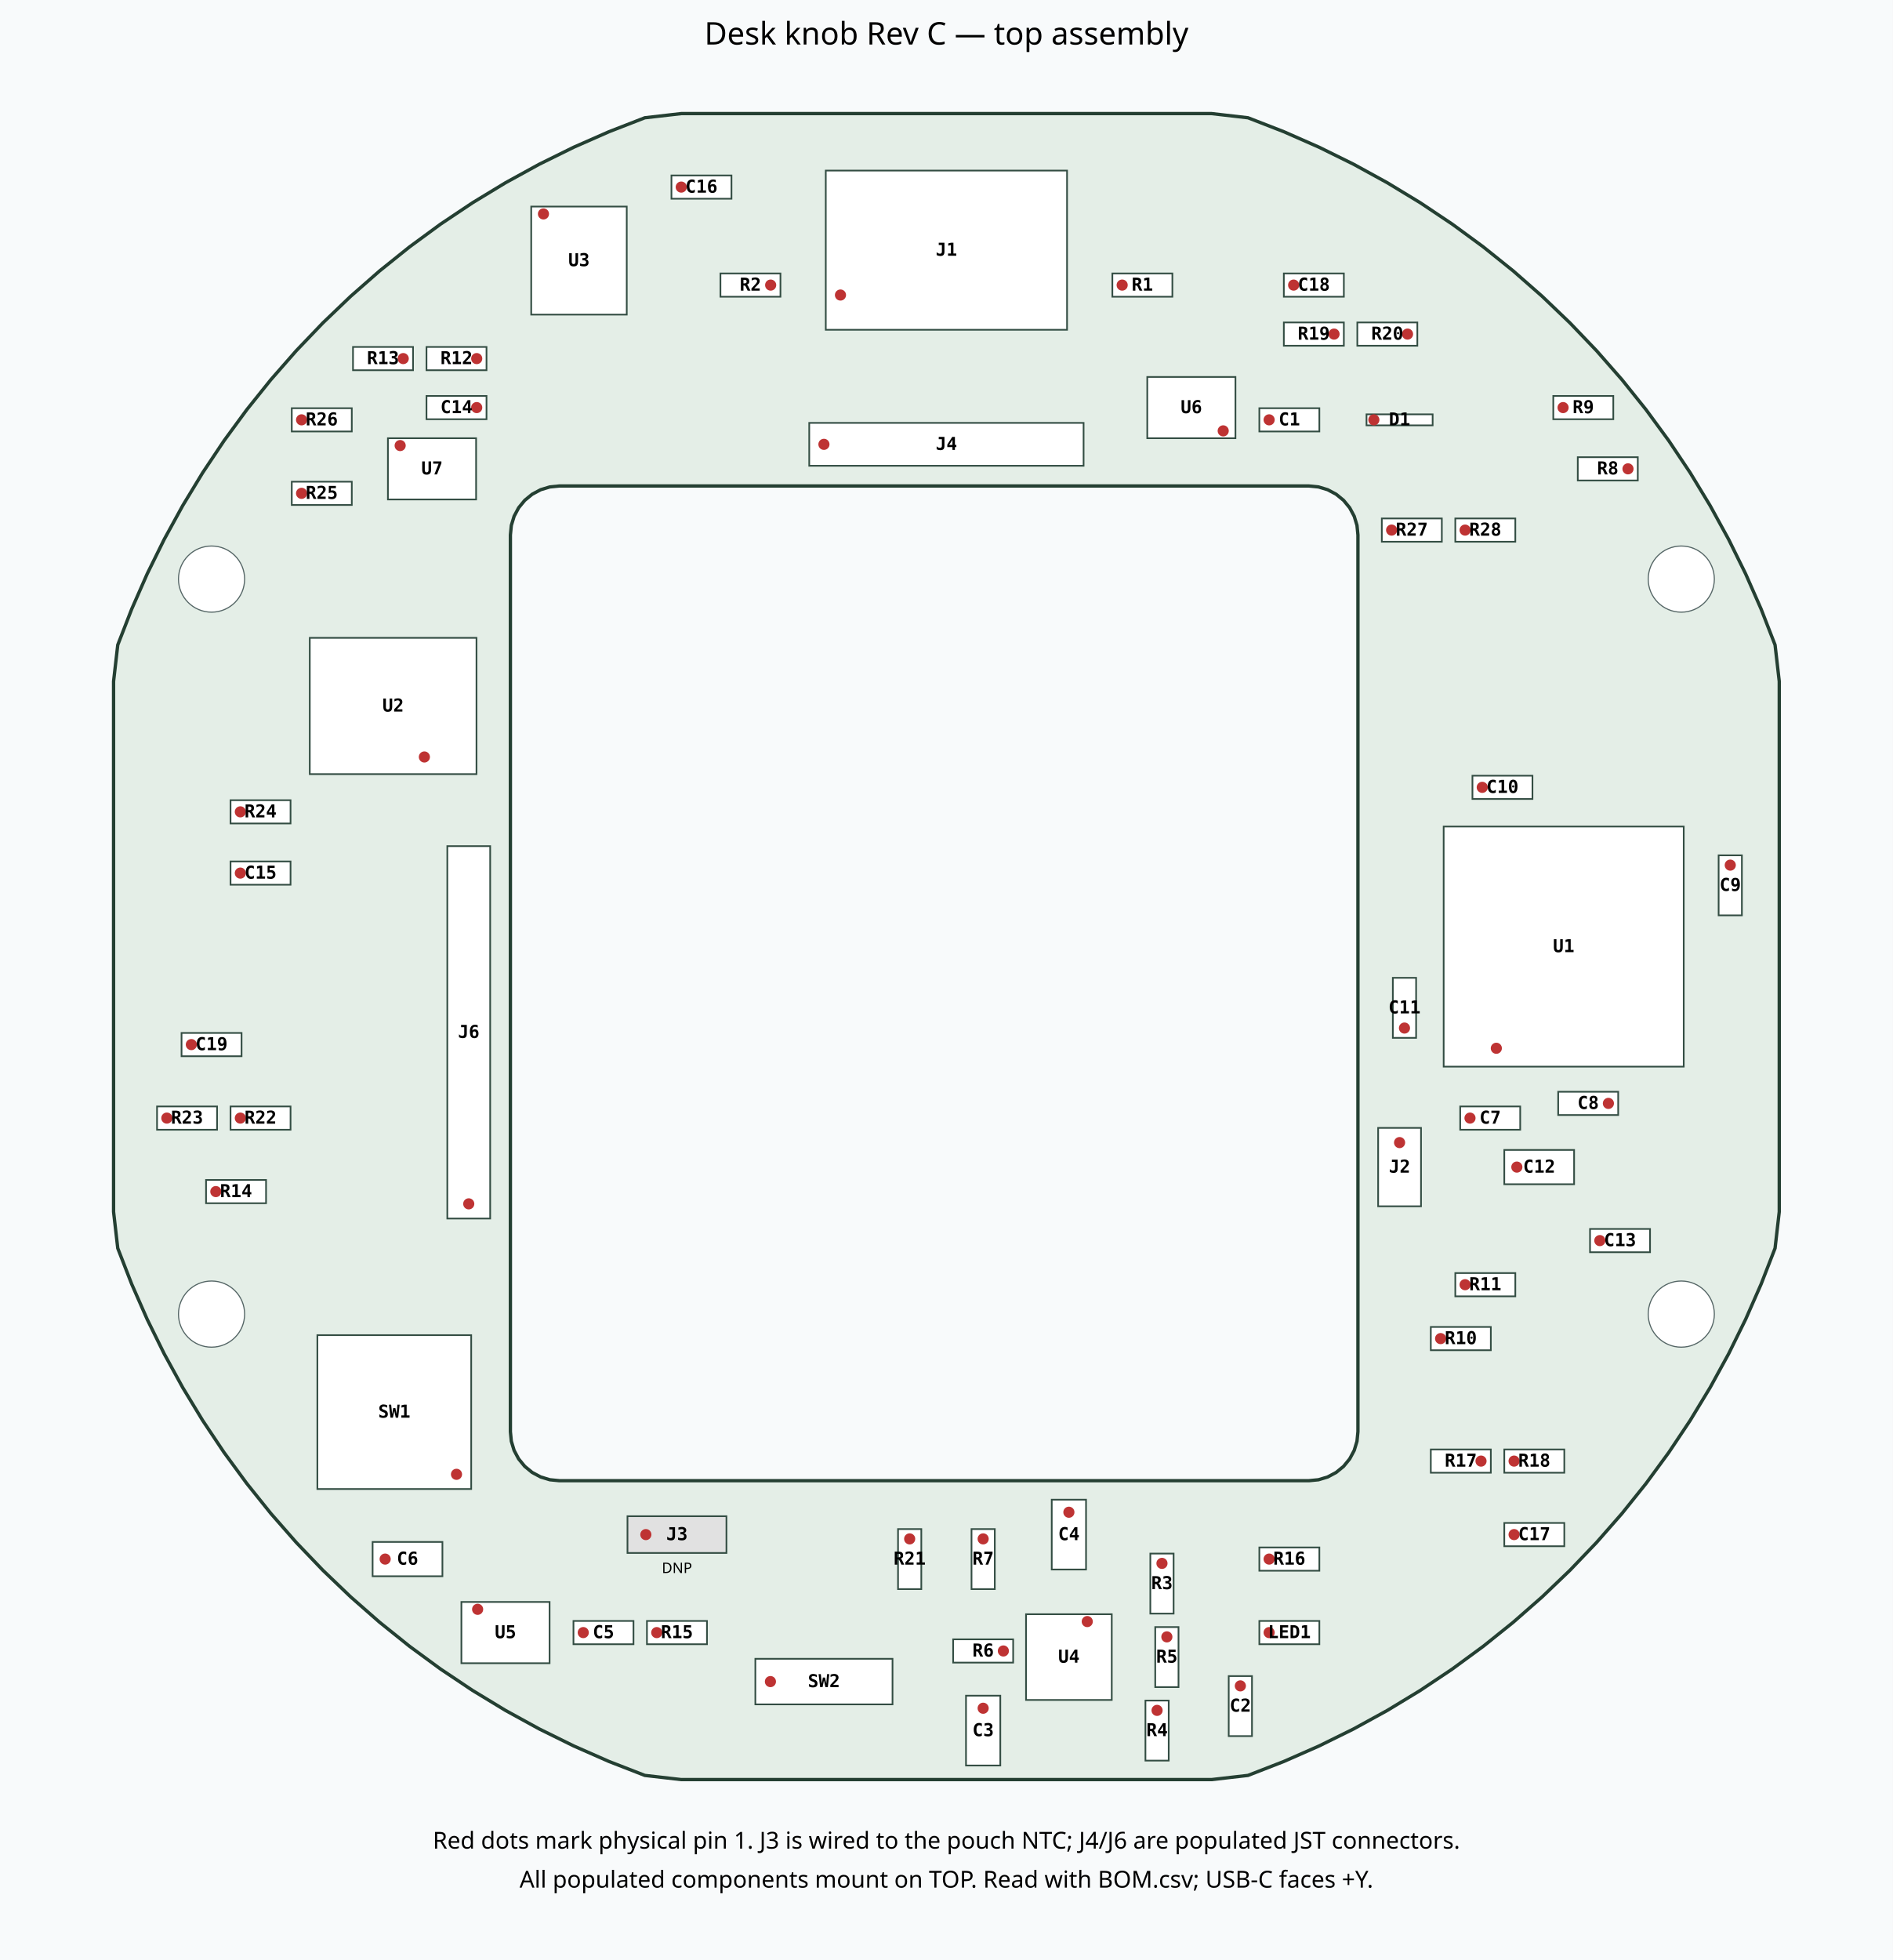
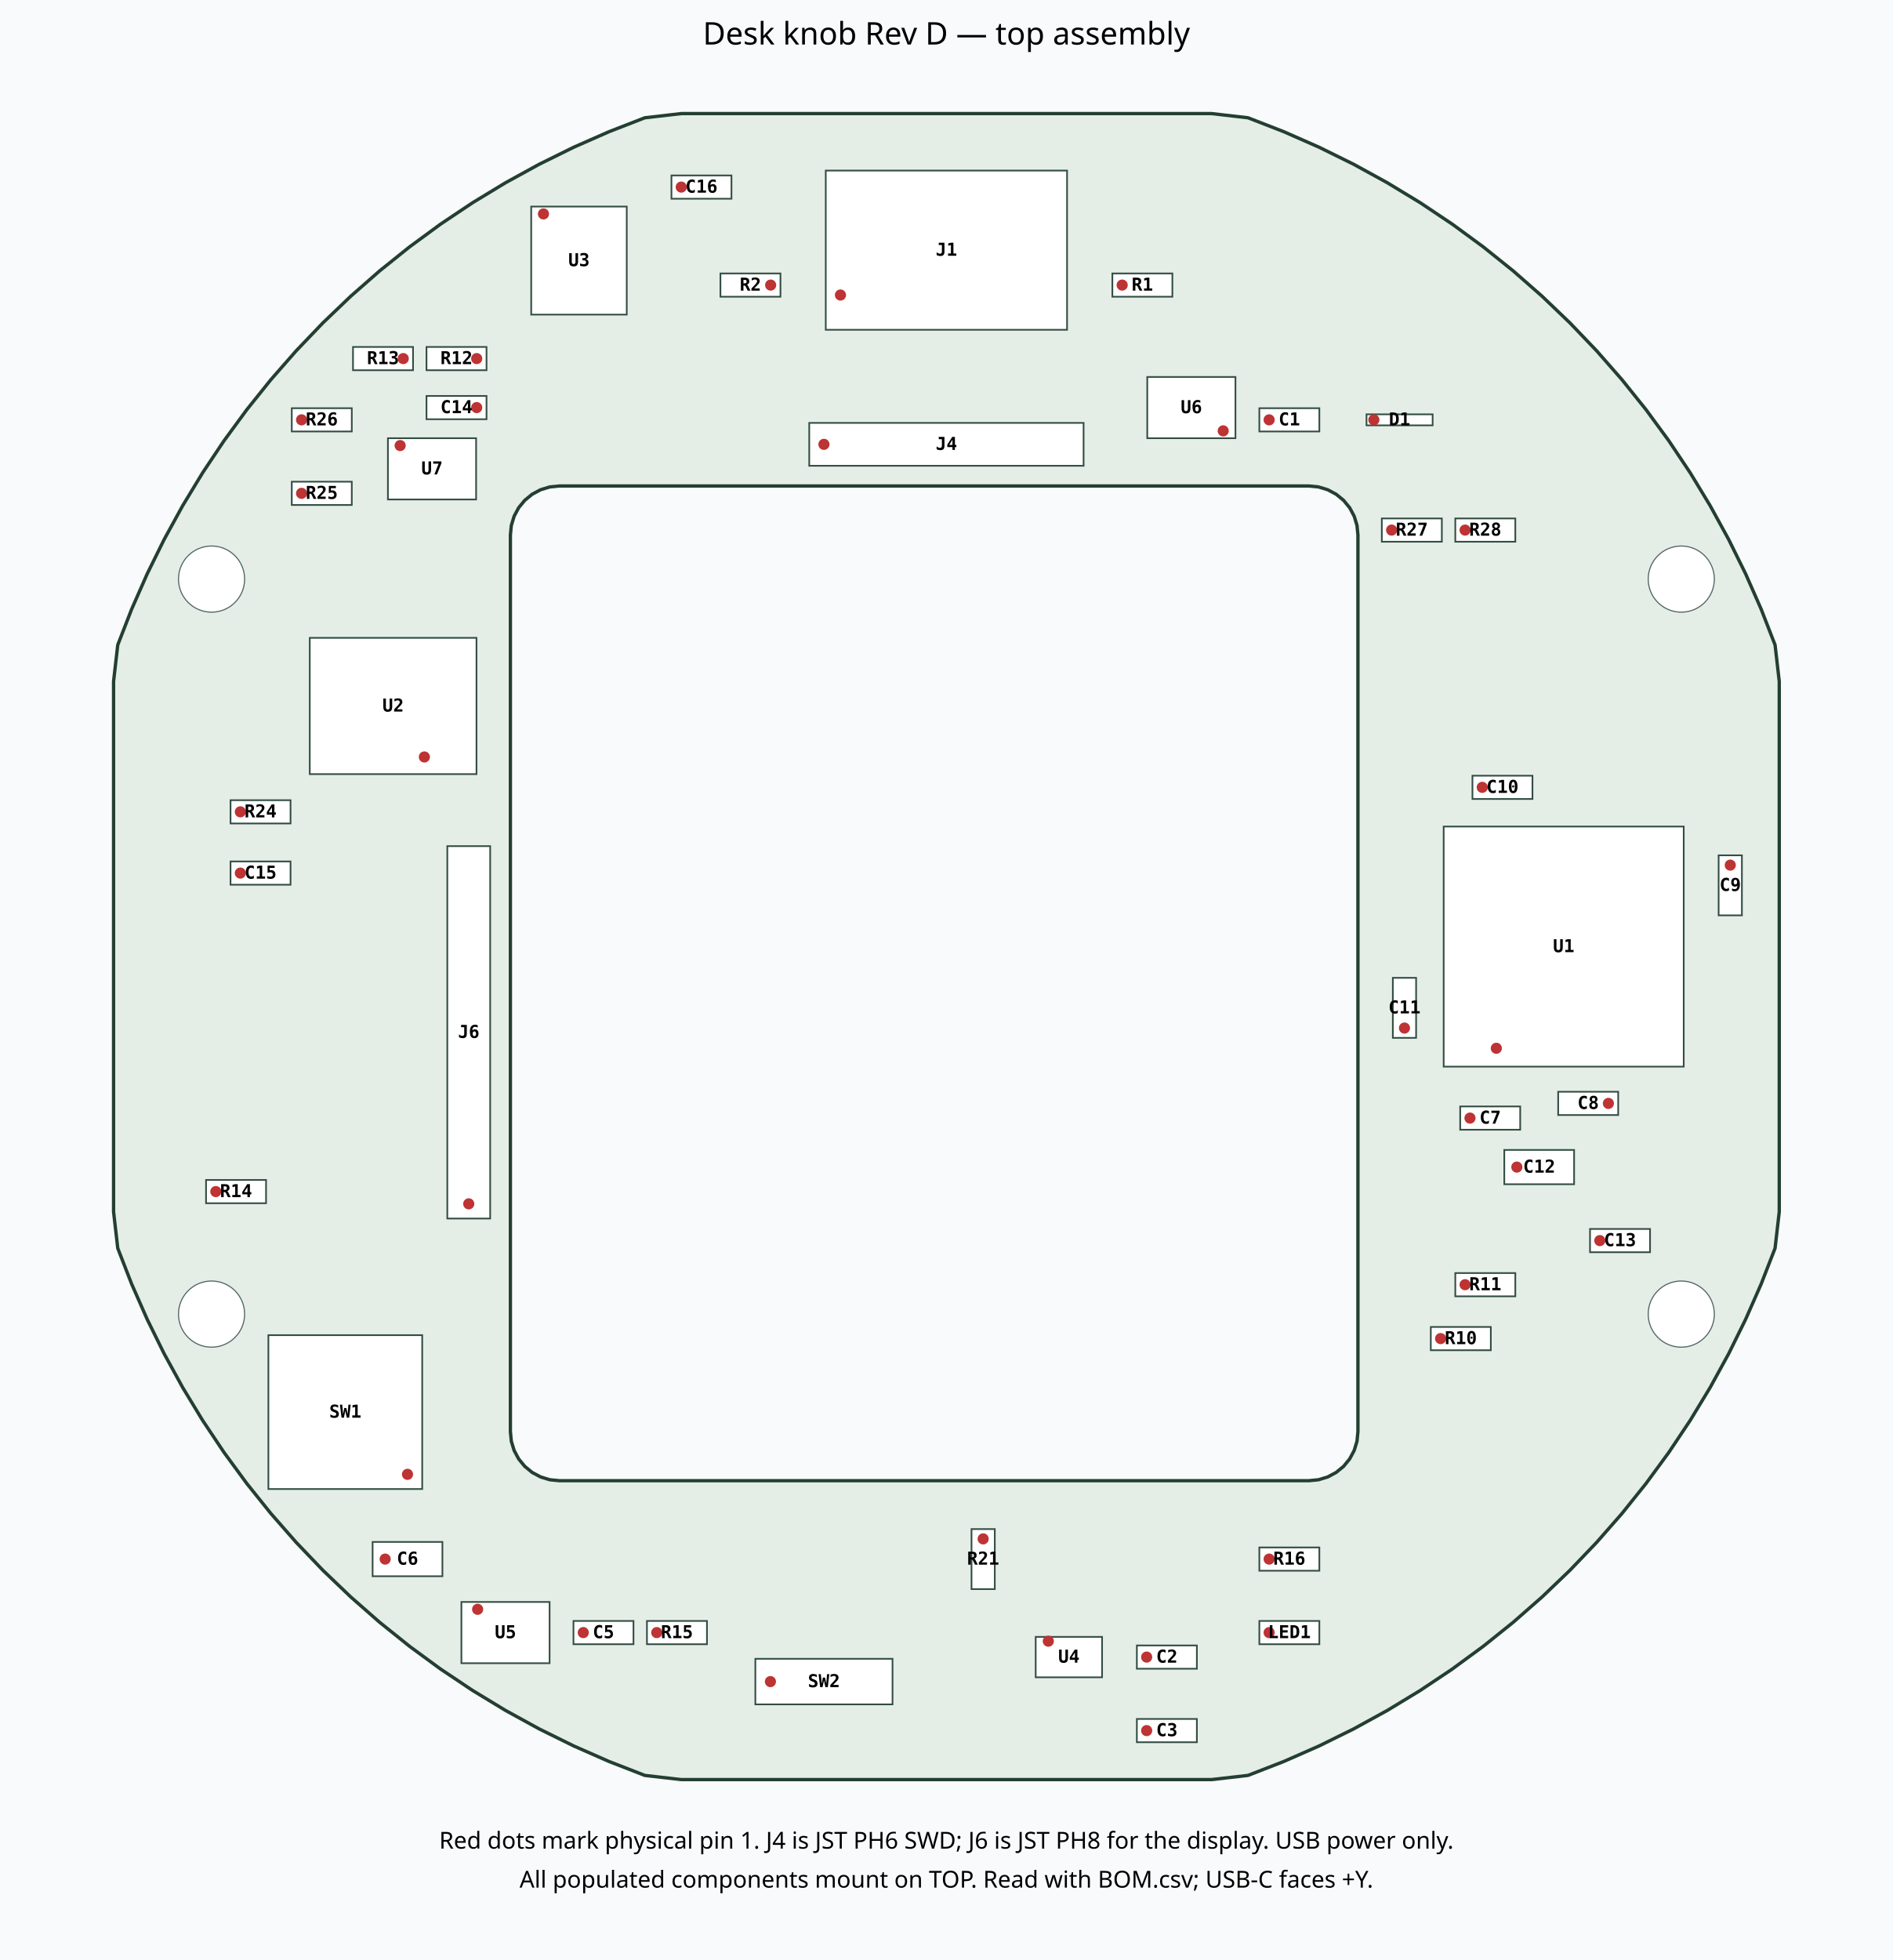
<svg xmlns="http://www.w3.org/2000/svg" width="1700" height="1760" viewBox="0 0 1700 1760">
  <rect width="1700" height="1760" fill="#f8fafb" />
-   <text x="850" y="40" text-anchor="middle" font-family="sans-serif" font-size="28">Desk knob Rev C — top assembly</text>
+   <text x="850" y="40" text-anchor="middle" font-family="sans-serif" font-size="28">Desk knob Rev D — top assembly</text>
  <path d="M 1598.000,850.000 L 1598.000,815.453 L 1598.000,780.973 L 1598.000,746.623 L 1598.000,712.471 L 1598.000,678.580 L 1598.000,645.015 L 1598.000,611.841 L 1594.237,579.120 L 1581.713,546.915 L 1567.796,515.286 L 1552.513,484.295 L 1535.892,454.000 L 1517.966,424.459 L 1498.768,395.727 L 1478.336,367.861 L 1456.707,340.912 L 1433.924,314.933 L 1410.029,289.971 L 1385.067,266.076 L 1359.088,243.293 L 1332.139,221.664 L 1304.273,201.232 L 1275.541,182.034 L 1246.000,164.108 L 1215.705,147.487 L 1184.714,132.204 L 1153.085,118.287 L 1120.880,105.763 L 1088.159,102.000 L 1054.985,102.000 L 1021.420,102.000 L 987.529,102.000 L 953.377,102.000 L 919.027,102.000 L 884.547,102.000 L 850.000,102.000 L 815.453,102.000 L 780.973,102.000 L 746.623,102.000 L 712.471,102.000 L 678.580,102.000 L 645.015,102.000 L 611.841,102.000 L 579.120,105.763 L 546.915,118.287 L 515.286,132.204 L 484.295,147.487 L 454.000,164.108 L 424.459,182.034 L 395.727,201.232 L 367.861,221.664 L 340.912,243.293 L 314.933,266.076 L 289.971,289.971 L 266.076,314.933 L 243.293,340.912 L 221.664,367.861 L 201.232,395.727 L 182.034,424.459 L 164.108,454.000 L 147.487,484.295 L 132.204,515.286 L 118.287,546.915 L 105.763,579.120 L 102.000,611.841 L 102.000,645.015 L 102.000,678.580 L 102.000,712.471 L 102.000,746.623 L 102.000,780.973 L 102.000,815.453 L 102.000,850.000 L 102.000,884.547 L 102.000,919.027 L 102.000,953.377 L 102.000,987.529 L 102.000,1021.420 L 102.000,1054.985 L 102.000,1088.159 L 105.763,1120.880 L 118.287,1153.085 L 132.204,1184.714 L 147.487,1215.705 L 164.108,1246.000 L 182.034,1275.541 L 201.232,1304.273 L 221.664,1332.139 L 243.293,1359.088 L 266.076,1385.067 L 289.971,1410.029 L 314.933,1433.924 L 340.912,1456.707 L 367.861,1478.336 L 395.727,1498.768 L 424.459,1517.966 L 454.000,1535.892 L 484.295,1552.513 L 515.286,1567.796 L 546.915,1581.713 L 579.120,1594.237 L 611.841,1598.000 L 645.015,1598.000 L 678.580,1598.000 L 712.471,1598.000 L 746.623,1598.000 L 780.973,1598.000 L 815.453,1598.000 L 850.000,1598.000 L 884.547,1598.000 L 919.027,1598.000 L 953.377,1598.000 L 987.529,1598.000 L 1021.420,1598.000 L 1054.985,1598.000 L 1088.159,1598.000 L 1120.880,1594.237 L 1153.085,1581.713 L 1184.714,1567.796 L 1215.705,1552.513 L 1246.000,1535.892 L 1275.541,1517.966 L 1304.273,1498.768 L 1332.139,1478.336 L 1359.088,1456.707 L 1385.067,1433.924 L 1410.029,1410.029 L 1433.924,1385.067 L 1456.707,1359.088 L 1478.336,1332.139 L 1498.768,1304.273 L 1517.966,1275.541 L 1535.892,1246.000 L 1552.513,1215.705 L 1567.796,1184.714 L 1581.713,1153.085 L 1594.237,1120.880 L 1598.000,1088.159 L 1598.000,1054.985 L 1598.000,1021.420 L 1598.000,987.529 L 1598.000,953.377 L 1598.000,919.027 L 1598.000,884.547 Z M 1219.600,480.400 L 1218.755,471.816 L 1216.251,463.562 L 1212.185,455.955 L 1206.713,449.287 L 1200.045,443.815 L 1192.438,439.749 L 1184.184,437.245 L 1175.600,436.400 L 502.400,436.400 L 493.816,437.245 L 485.562,439.749 L 477.955,443.815 L 471.287,449.287 L 465.815,455.955 L 461.749,463.562 L 459.245,471.816 L 458.400,480.400 L 458.400,1285.600 L 459.245,1294.184 L 461.749,1302.438 L 465.815,1310.045 L 471.287,1316.713 L 477.955,1322.185 L 485.562,1326.251 L 493.816,1328.755 L 502.400,1329.600 L 1175.600,1329.600 L 1184.184,1328.755 L 1192.438,1326.251 L 1200.045,1322.185 L 1206.713,1316.713 L 1212.185,1310.045 L 1216.251,1302.438 L 1218.755,1294.184 L 1219.600,1285.600 Z" fill="#e4eee7" stroke="#243f32" stroke-width="3" fill-rule="evenodd" />
  <circle cx="190" cy="520" r="29.7" fill="white" stroke="#566" />
  <circle cx="1510" cy="520" r="29.7" fill="white" stroke="#566" />
  <circle cx="190" cy="1180" r="29.7" fill="white" stroke="#566" />
  <circle cx="1510" cy="1180" r="29.7" fill="white" stroke="#566" />
  <circle cx="913.798" cy="253.922" r="6.6" fill="white" stroke="#566" />
  <circle cx="786.202" cy="253.922" r="6.6" fill="white" stroke="#566" />
  <rect x="1296.6" y="742.2" width="215.6" height="215.6" fill="#fff" stroke="#334d43" stroke-width="1.5" />
  <circle cx="1343.9" cy="941.3" r="5" fill="#be3333" />
  <text x="1404.4" y="855" text-anchor="middle" font-family="monospace" font-weight="bold" font-size="16">U1</text>
  <rect x="741.648" y="153.169" width="216.705" height="142.962" fill="#fff" stroke="#334d43" stroke-width="1.5" />
  <circle cx="754.848" cy="264.925" r="5" fill="#be3333" />
  <text x="850" y="229.65" text-anchor="middle" font-family="monospace" font-weight="bold" font-size="16">J1</text>
  <rect x="999.05" y="245.55" width="53.9" height="20.9" fill="#fff" stroke="#334d43" stroke-width="1.5" />
  <circle cx="1007.85" cy="256" r="5" fill="#be3333" />
  <text x="1026" y="261" text-anchor="middle" font-family="monospace" font-weight="bold" font-size="16">R1</text>
  <rect x="647.05" y="245.55" width="53.9" height="20.9" fill="#fff" stroke="#334d43" stroke-width="1.5" />
  <circle cx="692.15" cy="256" r="5" fill="#be3333" />
  <text x="674" y="261" text-anchor="middle" font-family="monospace" font-weight="bold" font-size="16">R2</text>
  <rect x="1030.4" y="338.5" width="79.2" height="55.0" fill="#fff" stroke="#334d43" stroke-width="1.5" />
  <circle cx="1098.6" cy="386.9" r="5" fill="#be3333" />
  <text x="1070" y="371" text-anchor="middle" font-family="monospace" font-weight="bold" font-size="16">U6</text>
  <rect x="1131.05" y="366.55" width="53.9" height="20.9" fill="#fff" stroke="#334d43" stroke-width="1.5" />
  <circle cx="1139.85" cy="377.0" r="5" fill="#be3333" />
  <text x="1158" y="382.0" text-anchor="middle" font-family="monospace" font-weight="bold" font-size="16">C1</text>
  <rect x="1227.3" y="372.05" width="59.4" height="9.9" fill="#fff" stroke="#334d43" stroke-width="1.5" />
  <circle cx="1233.9" cy="377.0" r="5" fill="#be3333" />
  <text x="1257.0" y="382.0" text-anchor="middle" font-family="monospace" font-weight="bold" font-size="16">D1</text>
-   <rect x="921.5" y="1449.5" width="77.0" height="77.0" fill="#fff" stroke="#334d43" stroke-width="1.5" />
-   <circle cx="976.5" cy="1456.1" r="5" fill="#be3333" />
+   <rect x="930.19" y="1469.85" width="59.62" height="36.3" fill="#fff" stroke="#334d43" stroke-width="1.5" />
+   <circle cx="941.52" cy="1473.7" r="5" fill="#be3333" />
  <text x="960" y="1493" text-anchor="middle" font-family="monospace" font-weight="bold" font-size="16">U4</text>
-   <rect x="1033.15" y="1395.05" width="20.9" height="53.9" fill="#fff" stroke="#334d43" stroke-width="1.5" />
-   <circle cx="1043.6" cy="1403.85" r="5" fill="#be3333" />
-   <text x="1043.6" y="1427" text-anchor="middle" font-family="monospace" font-weight="bold" font-size="16">R3</text>
-   <rect x="1028.75" y="1527.05" width="20.9" height="53.9" fill="#fff" stroke="#334d43" stroke-width="1.5" />
-   <circle cx="1039.2" cy="1535.85" r="5" fill="#be3333" />
-   <text x="1039.2" y="1559" text-anchor="middle" font-family="monospace" font-weight="bold" font-size="16">R4</text>
-   <rect x="1037.55" y="1461.05" width="20.9" height="53.9" fill="#fff" stroke="#334d43" stroke-width="1.5" />
-   <circle cx="1048" cy="1469.85" r="5" fill="#be3333" />
-   <text x="1048" y="1493" text-anchor="middle" font-family="monospace" font-weight="bold" font-size="16">R5</text>
-   <rect x="856.05" y="1472.05" width="53.9" height="20.9" fill="#fff" stroke="#334d43" stroke-width="1.5" />
-   <circle cx="901.15" cy="1482.5" r="5" fill="#be3333" />
-   <text x="883.0" y="1487.5" text-anchor="middle" font-family="monospace" font-weight="bold" font-size="16">R6</text>
+   <rect x="1021.05" y="1477.55" width="53.9" height="20.9" fill="#fff" stroke="#334d43" stroke-width="1.5" />
+   <circle cx="1029.85" cy="1488" r="5" fill="#be3333" />
+   <text x="1048" y="1493" text-anchor="middle" font-family="monospace" font-weight="bold" font-size="16">C2</text>
+   <rect x="1021.05" y="1543.55" width="53.9" height="20.9" fill="#fff" stroke="#334d43" stroke-width="1.5" />
+   <circle cx="1029.85" cy="1554" r="5" fill="#be3333" />
+   <text x="1048" y="1559" text-anchor="middle" font-family="monospace" font-weight="bold" font-size="16">C3</text>
  <rect x="872.55" y="1373.05" width="20.9" height="53.9" fill="#fff" stroke="#334d43" stroke-width="1.5" />
  <circle cx="883.0" cy="1381.85" r="5" fill="#be3333" />
-   <text x="883.0" y="1405" text-anchor="middle" font-family="monospace" font-weight="bold" font-size="16">R7</text>
-   <rect x="1417.05" y="410.55" width="53.9" height="20.9" fill="#fff" stroke="#334d43" stroke-width="1.5" />
-   <circle cx="1462.15" cy="421.0" r="5" fill="#be3333" />
-   <text x="1444" y="426.0" text-anchor="middle" font-family="monospace" font-weight="bold" font-size="16">R8</text>
-   <rect x="1395.05" y="355.55" width="53.9" height="20.9" fill="#fff" stroke="#334d43" stroke-width="1.5" />
-   <circle cx="1403.85" cy="366" r="5" fill="#be3333" />
-   <text x="1422" y="371" text-anchor="middle" font-family="monospace" font-weight="bold" font-size="16">R9</text>
-   <rect x="806.55" y="1373.05" width="20.9" height="53.9" fill="#fff" stroke="#334d43" stroke-width="1.5" />
-   <circle cx="817.0" cy="1381.85" r="5" fill="#be3333" />
-   <text x="817.0" y="1405" text-anchor="middle" font-family="monospace" font-weight="bold" font-size="16">R21</text>
-   <rect x="207.05" y="993.55" width="53.9" height="20.9" fill="#fff" stroke="#334d43" stroke-width="1.5" />
-   <circle cx="215.85" cy="1004" r="5" fill="#be3333" />
-   <text x="234" y="1009" text-anchor="middle" font-family="monospace" font-weight="bold" font-size="16">R22</text>
-   <rect x="141.05" y="993.55" width="53.9" height="20.9" fill="#fff" stroke="#334d43" stroke-width="1.5" />
-   <circle cx="149.85" cy="1004" r="5" fill="#be3333" />
-   <text x="168" y="1009" text-anchor="middle" font-family="monospace" font-weight="bold" font-size="16">R23</text>
-   <rect x="163.05" y="927.55" width="53.9" height="20.9" fill="#fff" stroke="#334d43" stroke-width="1.5" />
-   <circle cx="171.85" cy="938" r="5" fill="#be3333" />
-   <text x="190" y="943" text-anchor="middle" font-family="monospace" font-weight="bold" font-size="16">C19</text>
-   <rect x="1103.55" y="1505.05" width="20.9" height="53.9" fill="#fff" stroke="#334d43" stroke-width="1.5" />
-   <circle cx="1114" cy="1513.85" r="5" fill="#be3333" />
-   <text x="1114" y="1537" text-anchor="middle" font-family="monospace" font-weight="bold" font-size="16">C2</text>
-   <rect x="867.6" y="1522.65" width="30.8" height="62.7" fill="#fff" stroke="#334d43" stroke-width="1.5" />
-   <circle cx="883.0" cy="1533.925" r="5" fill="#be3333" />
-   <text x="883.0" y="1559" text-anchor="middle" font-family="monospace" font-weight="bold" font-size="16">C3</text>
-   <rect x="944.6" y="1346.65" width="30.8" height="62.7" fill="#fff" stroke="#334d43" stroke-width="1.5" />
-   <circle cx="960" cy="1357.925" r="5" fill="#be3333" />
-   <text x="960" y="1383" text-anchor="middle" font-family="monospace" font-weight="bold" font-size="16">C4</text>
-   <rect x="1237.75" y="1012.8" width="38.5" height="70.4" fill="#fff" stroke="#334d43" stroke-width="1.5" />
-   <circle cx="1257.0" cy="1026" r="5" fill="#be3333" />
-   <text x="1257.0" y="1053" text-anchor="middle" font-family="monospace" font-weight="bold" font-size="16">J2</text>
-   <rect x="563.56" y="1361.5" width="88.88" height="33.0" fill="#e1e1e1" stroke="#334d43" stroke-width="1.5" />
-   <circle cx="580.06" cy="1378" r="5" fill="#be3333" />
-   <text x="608" y="1383" text-anchor="middle" font-family="monospace" font-weight="bold" font-size="16">J3</text>
-   <text x="608" y="1412.5" text-anchor="middle" font-family="sans-serif" font-size="13">DNP</text>
+   <text x="883.0" y="1405" text-anchor="middle" font-family="monospace" font-weight="bold" font-size="16">R21</text>
  <rect x="414.4" y="1438.5" width="79.2" height="55.0" fill="#fff" stroke="#334d43" stroke-width="1.5" />
  <circle cx="428.975" cy="1445.1" r="5" fill="#be3333" />
  <text x="454" y="1471" text-anchor="middle" font-family="monospace" font-weight="bold" font-size="16">U5</text>
  <rect x="515.05" y="1455.55" width="53.9" height="20.9" fill="#fff" stroke="#334d43" stroke-width="1.5" />
  <circle cx="523.85" cy="1466" r="5" fill="#be3333" />
  <text x="542" y="1471" text-anchor="middle" font-family="monospace" font-weight="bold" font-size="16">C5</text>
  <rect x="334.65" y="1384.6" width="62.7" height="30.8" fill="#fff" stroke="#334d43" stroke-width="1.5" />
  <circle cx="345.925" cy="1400" r="5" fill="#be3333" />
  <text x="366" y="1405" text-anchor="middle" font-family="monospace" font-weight="bold" font-size="16">C6</text>
  <rect x="1311.45" y="993.55" width="53.9" height="20.9" fill="#fff" stroke="#334d43" stroke-width="1.5" />
  <circle cx="1320.25" cy="1004" r="5" fill="#be3333" />
  <text x="1338.4" y="1009" text-anchor="middle" font-family="monospace" font-weight="bold" font-size="16">C7</text>
  <rect x="1399.45" y="980.35" width="53.9" height="20.9" fill="#fff" stroke="#334d43" stroke-width="1.5" />
  <circle cx="1444.55" cy="990.8" r="5" fill="#be3333" />
  <text x="1426.4" y="995.8" text-anchor="middle" font-family="monospace" font-weight="bold" font-size="16">C8</text>
  <rect x="1543.55" y="768.05" width="20.9" height="53.9" fill="#fff" stroke="#334d43" stroke-width="1.5" />
  <circle cx="1554" cy="776.85" r="5" fill="#be3333" />
  <text x="1554" y="800.0" text-anchor="middle" font-family="monospace" font-weight="bold" font-size="16">C9</text>
  <rect x="1322.45" y="696.55" width="53.9" height="20.9" fill="#fff" stroke="#334d43" stroke-width="1.5" />
  <circle cx="1331.25" cy="707.0" r="5" fill="#be3333" />
  <text x="1349.4" y="712.0" text-anchor="middle" font-family="monospace" font-weight="bold" font-size="16">C10</text>
  <rect x="1250.95" y="878.05" width="20.9" height="53.9" fill="#fff" stroke="#334d43" stroke-width="1.5" />
  <circle cx="1261.4" cy="923.15" r="5" fill="#be3333" />
  <text x="1261.4" y="910.0" text-anchor="middle" font-family="monospace" font-weight="bold" font-size="16">C11</text>
  <rect x="1351.05" y="1032.6" width="62.7" height="30.8" fill="#fff" stroke="#334d43" stroke-width="1.5" />
  <circle cx="1362.325" cy="1048" r="5" fill="#be3333" />
  <text x="1382.4" y="1053" text-anchor="middle" font-family="monospace" font-weight="bold" font-size="16">C12</text>
  <rect x="1428.05" y="1103.55" width="53.9" height="20.9" fill="#fff" stroke="#334d43" stroke-width="1.5" />
  <circle cx="1436.85" cy="1114" r="5" fill="#be3333" />
  <text x="1455.0" y="1119" text-anchor="middle" font-family="monospace" font-weight="bold" font-size="16">C13</text>
  <rect x="1285.05" y="1191.55" width="53.9" height="20.9" fill="#fff" stroke="#334d43" stroke-width="1.5" />
  <circle cx="1293.85" cy="1202" r="5" fill="#be3333" />
  <text x="1312" y="1207" text-anchor="middle" font-family="monospace" font-weight="bold" font-size="16">R10</text>
  <rect x="1307.05" y="1143.15" width="53.9" height="20.9" fill="#fff" stroke="#334d43" stroke-width="1.5" />
  <circle cx="1315.85" cy="1153.6" r="5" fill="#be3333" />
  <text x="1334" y="1158.6" text-anchor="middle" font-family="monospace" font-weight="bold" font-size="16">R11</text>
  <rect x="726.8" y="379.75" width="246.4" height="38.5" fill="#fff" stroke="#334d43" stroke-width="1.5" />
  <circle cx="740" cy="399.0" r="5" fill="#be3333" />
  <text x="850" y="404.0" text-anchor="middle" font-family="monospace" font-weight="bold" font-size="16">J4</text>
  <rect x="278.21" y="572.763" width="149.738" height="122.369" fill="#fff" stroke="#334d43" stroke-width="1.5" />
  <circle cx="381.149" cy="679.737" r="5" fill="#be3333" />
  <text x="353.079" y="638.947" text-anchor="middle" font-family="monospace" font-weight="bold" font-size="16">U2</text>
  <rect x="348.4" y="393.5" width="79.2" height="55.0" fill="#fff" stroke="#334d43" stroke-width="1.5" />
  <circle cx="359.4" cy="400.1" r="5" fill="#be3333" />
  <text x="388" y="426.0" text-anchor="middle" font-family="monospace" font-weight="bold" font-size="16">U7</text>
  <rect x="207.05" y="718.55" width="53.9" height="20.9" fill="#fff" stroke="#334d43" stroke-width="1.5" />
  <circle cx="215.85" cy="729.0" r="5" fill="#be3333" />
  <text x="234" y="734.0" text-anchor="middle" font-family="monospace" font-weight="bold" font-size="16">R24</text>
  <rect x="262.05" y="432.55" width="53.9" height="20.9" fill="#fff" stroke="#334d43" stroke-width="1.5" />
  <circle cx="270.85" cy="443.0" r="5" fill="#be3333" />
  <text x="289.0" y="448.0" text-anchor="middle" font-family="monospace" font-weight="bold" font-size="16">R25</text>
  <rect x="262.05" y="366.55" width="53.9" height="20.9" fill="#fff" stroke="#334d43" stroke-width="1.5" />
  <circle cx="270.85" cy="377.0" r="5" fill="#be3333" />
  <text x="289.0" y="382.0" text-anchor="middle" font-family="monospace" font-weight="bold" font-size="16">R26</text>
  <rect x="383.05" y="355.55" width="53.9" height="20.9" fill="#fff" stroke="#334d43" stroke-width="1.5" />
  <circle cx="428.15" cy="366" r="5" fill="#be3333" />
  <text x="410" y="371" text-anchor="middle" font-family="monospace" font-weight="bold" font-size="16">C14</text>
  <rect x="383.05" y="311.55" width="53.9" height="20.9" fill="#fff" stroke="#334d43" stroke-width="1.5" />
  <circle cx="428.15" cy="322" r="5" fill="#be3333" />
  <text x="410" y="327" text-anchor="middle" font-family="monospace" font-weight="bold" font-size="16">R12</text>
  <rect x="317.05" y="311.55" width="53.9" height="20.9" fill="#fff" stroke="#334d43" stroke-width="1.5" />
  <circle cx="362.15" cy="322" r="5" fill="#be3333" />
  <text x="344" y="327" text-anchor="middle" font-family="monospace" font-weight="bold" font-size="16">R13</text>
  <rect x="477.1" y="185.49" width="85.8" height="97.02" fill="#fff" stroke="#334d43" stroke-width="1.5" />
  <circle cx="488.1" cy="192.09" r="5" fill="#be3333" />
  <text x="520" y="239" text-anchor="middle" font-family="monospace" font-weight="bold" font-size="16">U3</text>
  <rect x="603.05" y="157.55" width="53.9" height="20.9" fill="#fff" stroke="#334d43" stroke-width="1.5" />
  <circle cx="611.85" cy="168" r="5" fill="#be3333" />
  <text x="630" y="173" text-anchor="middle" font-family="monospace" font-weight="bold" font-size="16">C16</text>
-   <rect x="285.04" y="1198.92" width="138.16" height="138.16" fill="#fff" stroke="#334d43" stroke-width="1.5" />
-   <circle cx="410" cy="1323.88" r="5" fill="#be3333" />
-   <text x="354.12" y="1273" text-anchor="middle" font-family="monospace" font-weight="bold" font-size="16">SW1</text>
+   <rect x="241.04" y="1198.92" width="138.16" height="138.16" fill="#fff" stroke="#334d43" stroke-width="1.5" />
+   <circle cx="366" cy="1323.88" r="5" fill="#be3333" />
+   <text x="310.12" y="1273" text-anchor="middle" font-family="monospace" font-weight="bold" font-size="16">SW1</text>
  <rect x="185.05" y="1059.55" width="53.9" height="20.9" fill="#fff" stroke="#334d43" stroke-width="1.5" />
  <circle cx="193.85" cy="1070" r="5" fill="#be3333" />
  <text x="212" y="1075" text-anchor="middle" font-family="monospace" font-weight="bold" font-size="16">R14</text>
  <rect x="678.402" y="1489.54" width="123.196" height="40.92" fill="#fff" stroke="#334d43" stroke-width="1.5" />
  <circle cx="691.932" cy="1510" r="5" fill="#be3333" />
  <text x="740" y="1515" text-anchor="middle" font-family="monospace" font-weight="bold" font-size="16">SW2</text>
  <rect x="581.05" y="1455.55" width="53.9" height="20.9" fill="#fff" stroke="#334d43" stroke-width="1.5" />
  <circle cx="589.85" cy="1466" r="5" fill="#be3333" />
  <text x="608" y="1471" text-anchor="middle" font-family="monospace" font-weight="bold" font-size="16">R15</text>
  <rect x="1131.05" y="1455.55" width="53.9" height="20.9" fill="#fff" stroke="#334d43" stroke-width="1.5" />
  <circle cx="1139.85" cy="1466" r="5" fill="#be3333" />
  <text x="1158" y="1471" text-anchor="middle" font-family="monospace" font-weight="bold" font-size="16">LED1</text>
  <rect x="1131.05" y="1389.55" width="53.9" height="20.9" fill="#fff" stroke="#334d43" stroke-width="1.5" />
  <circle cx="1139.85" cy="1400" r="5" fill="#be3333" />
  <text x="1158" y="1405" text-anchor="middle" font-family="monospace" font-weight="bold" font-size="16">R16</text>
-   <rect x="1285.05" y="1301.55" width="53.9" height="20.9" fill="#fff" stroke="#334d43" stroke-width="1.5" />
-   <circle cx="1330.15" cy="1312" r="5" fill="#be3333" />
-   <text x="1312" y="1317" text-anchor="middle" font-family="monospace" font-weight="bold" font-size="16">R17</text>
-   <rect x="1351.05" y="1301.55" width="53.9" height="20.9" fill="#fff" stroke="#334d43" stroke-width="1.5" />
-   <circle cx="1359.85" cy="1312" r="5" fill="#be3333" />
-   <text x="1378" y="1317" text-anchor="middle" font-family="monospace" font-weight="bold" font-size="16">R18</text>
-   <rect x="1351.05" y="1367.55" width="53.9" height="20.9" fill="#fff" stroke="#334d43" stroke-width="1.5" />
-   <circle cx="1359.85" cy="1378" r="5" fill="#be3333" />
-   <text x="1378" y="1383" text-anchor="middle" font-family="monospace" font-weight="bold" font-size="16">C17</text>
-   <rect x="1153.05" y="289.55" width="53.9" height="20.9" fill="#fff" stroke="#334d43" stroke-width="1.5" />
-   <circle cx="1198.15" cy="300" r="5" fill="#be3333" />
-   <text x="1180" y="305" text-anchor="middle" font-family="monospace" font-weight="bold" font-size="16">R19</text>
-   <rect x="1219.05" y="289.55" width="53.9" height="20.9" fill="#fff" stroke="#334d43" stroke-width="1.5" />
-   <circle cx="1264.15" cy="300" r="5" fill="#be3333" />
-   <text x="1246" y="305" text-anchor="middle" font-family="monospace" font-weight="bold" font-size="16">R20</text>
-   <rect x="1153.05" y="245.55" width="53.9" height="20.9" fill="#fff" stroke="#334d43" stroke-width="1.5" />
-   <circle cx="1161.85" cy="256" r="5" fill="#be3333" />
-   <text x="1180" y="261" text-anchor="middle" font-family="monospace" font-weight="bold" font-size="16">C18</text>
  <rect x="401.75" y="759.8" width="38.5" height="334.4" fill="#fff" stroke="#334d43" stroke-width="1.5" />
  <circle cx="421.0" cy="1081.0" r="5" fill="#be3333" />
  <text x="421.0" y="932.0" text-anchor="middle" font-family="monospace" font-weight="bold" font-size="16">J6</text>
  <rect x="1241.05" y="465.55" width="53.9" height="20.9" fill="#fff" stroke="#334d43" stroke-width="1.5" />
  <circle cx="1249.85" cy="476" r="5" fill="#be3333" />
  <text x="1268" y="481" text-anchor="middle" font-family="monospace" font-weight="bold" font-size="16">R27</text>
  <rect x="1307.05" y="465.55" width="53.9" height="20.9" fill="#fff" stroke="#334d43" stroke-width="1.5" />
  <circle cx="1315.85" cy="476" r="5" fill="#be3333" />
  <text x="1334" y="481" text-anchor="middle" font-family="monospace" font-weight="bold" font-size="16">R28</text>
  <rect x="207.05" y="773.55" width="53.9" height="20.9" fill="#fff" stroke="#334d43" stroke-width="1.5" />
  <circle cx="215.85" cy="784" r="5" fill="#be3333" />
  <text x="234" y="789" text-anchor="middle" font-family="monospace" font-weight="bold" font-size="16">C15</text>
-   <text x="850" y="1660" text-anchor="middle" font-family="sans-serif" font-size="21">Red dots mark physical pin 1. J3 is wired to the pouch NTC; J4/J6 are populated JST connectors.</text>
+   <text x="850" y="1660" text-anchor="middle" font-family="sans-serif" font-size="21">Red dots mark physical pin 1. J4 is JST PH6 SWD; J6 is JST PH8 for the display. USB power only.</text>
  <text x="850" y="1695" text-anchor="middle" font-family="sans-serif" font-size="21">All populated components mount on TOP. Read with BOM.csv; USB-C faces +Y.</text>
</svg>
